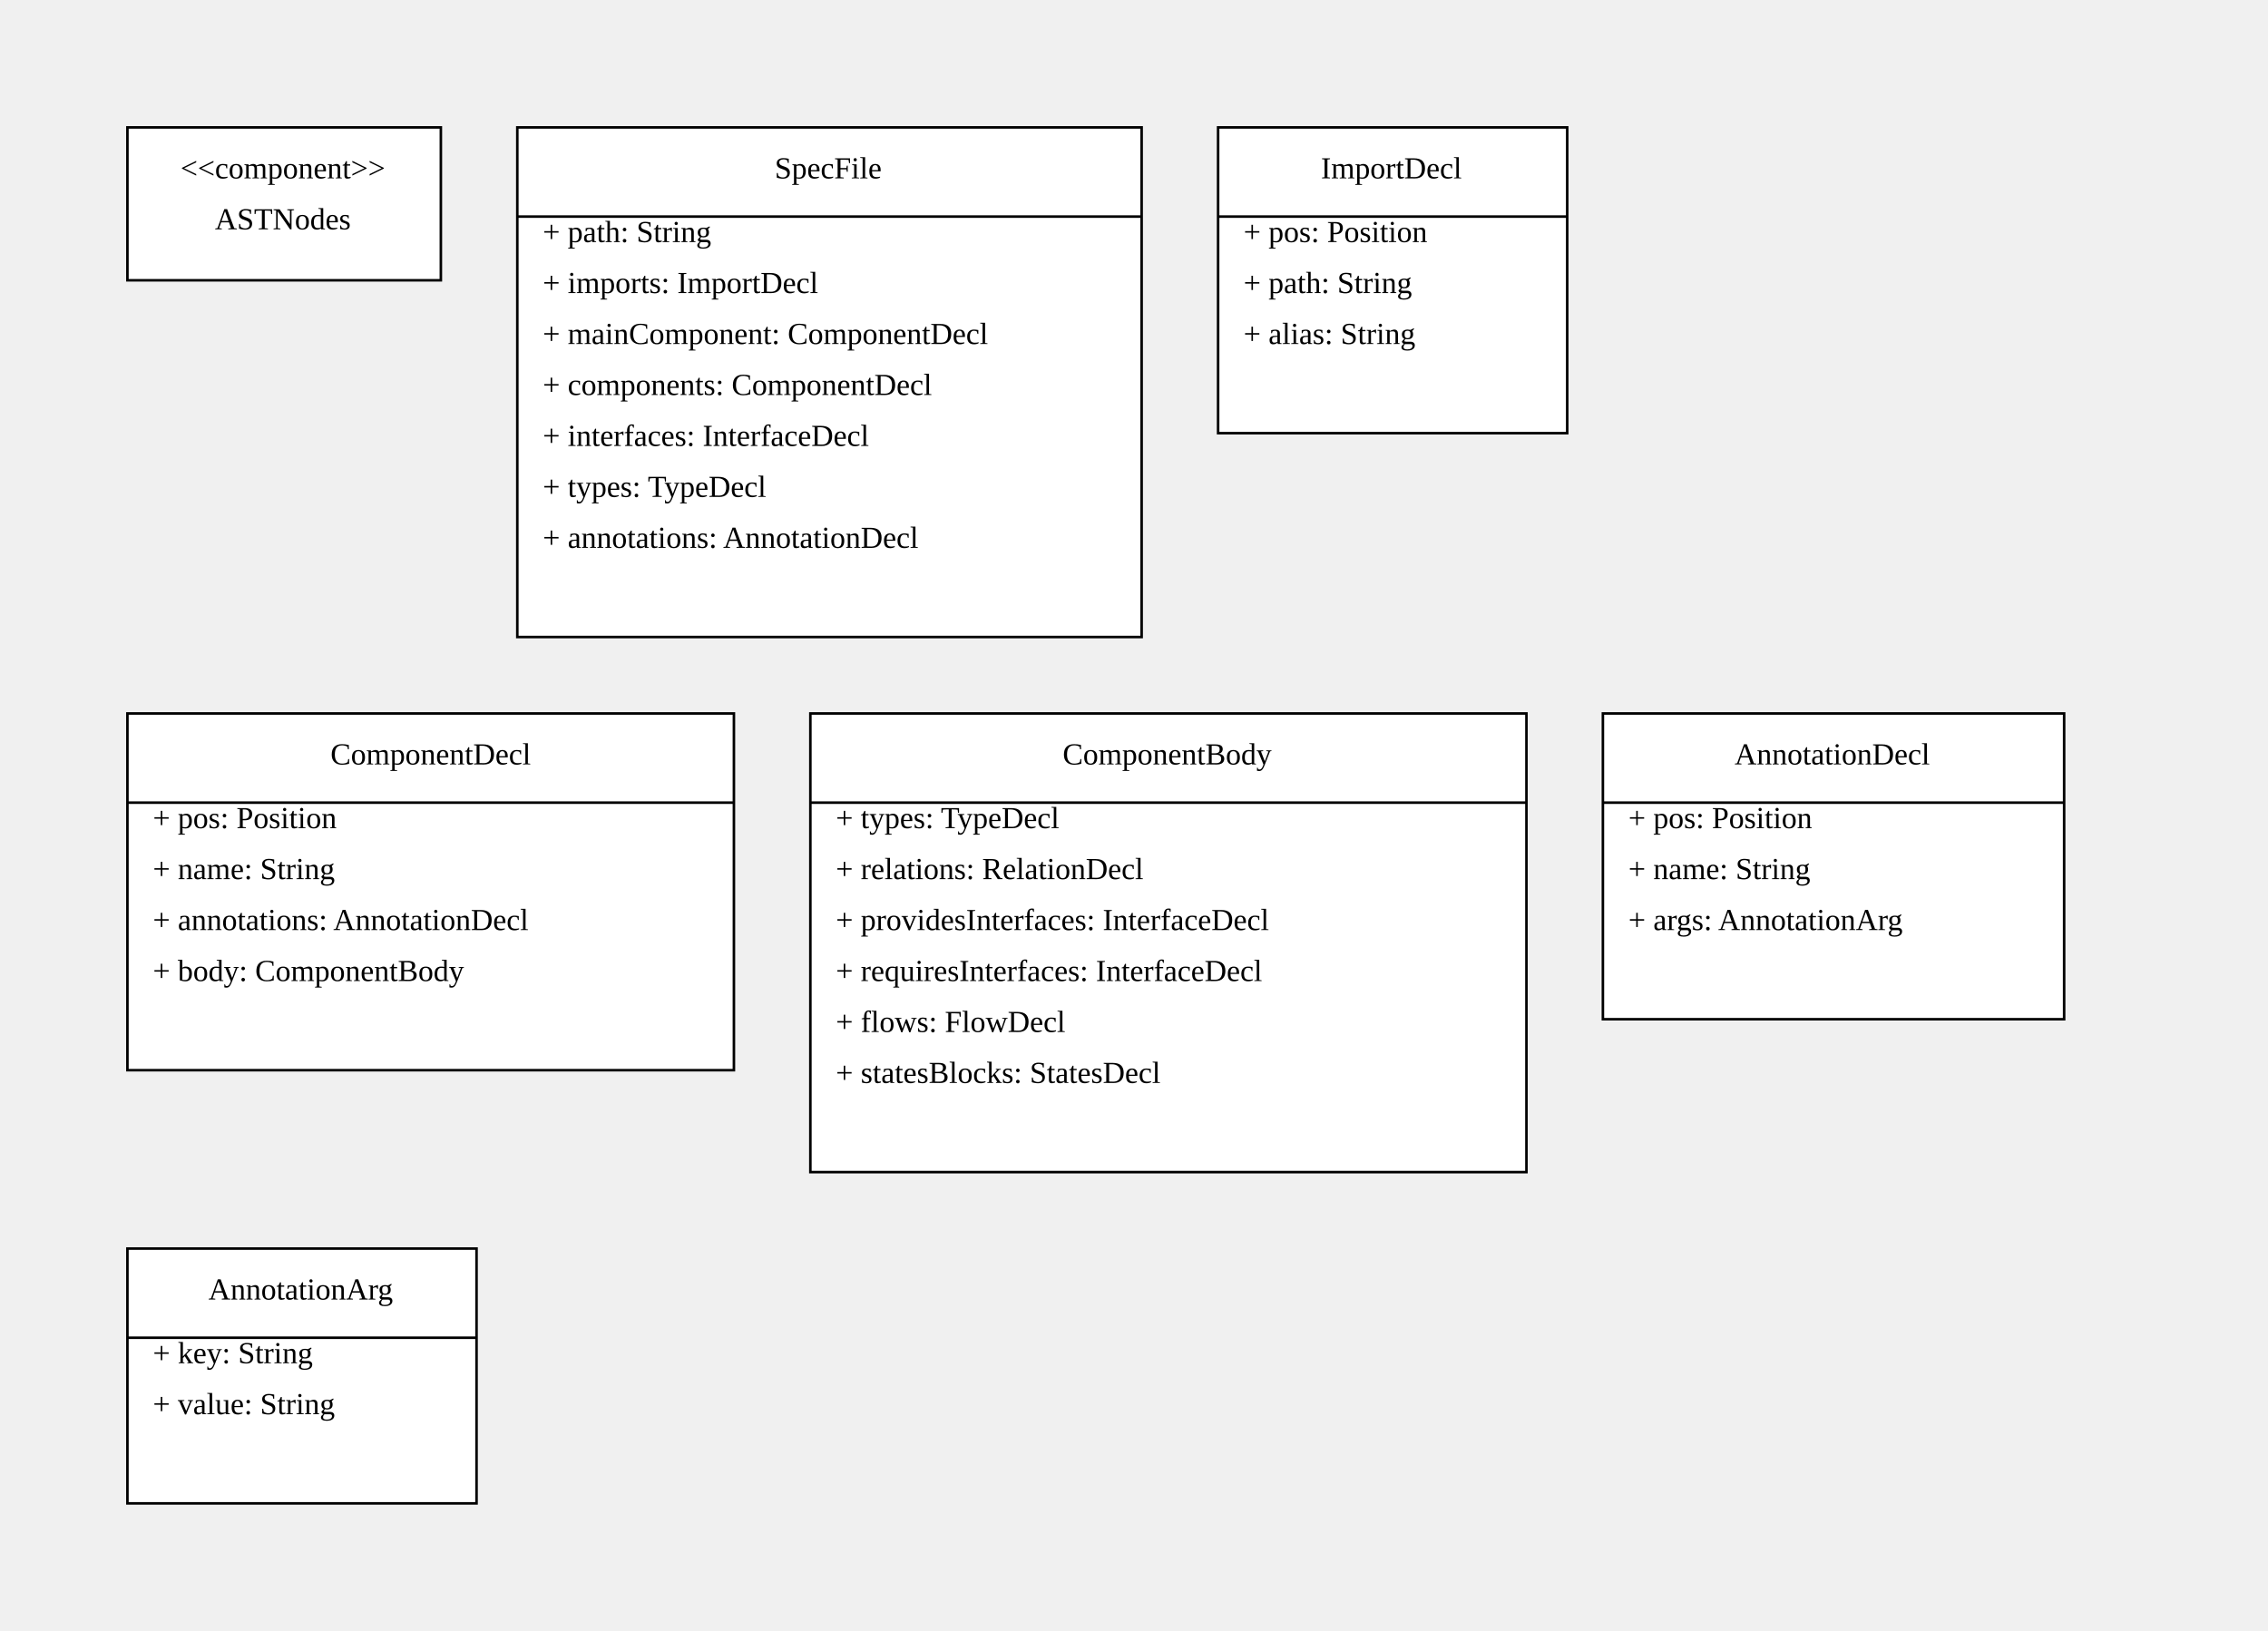
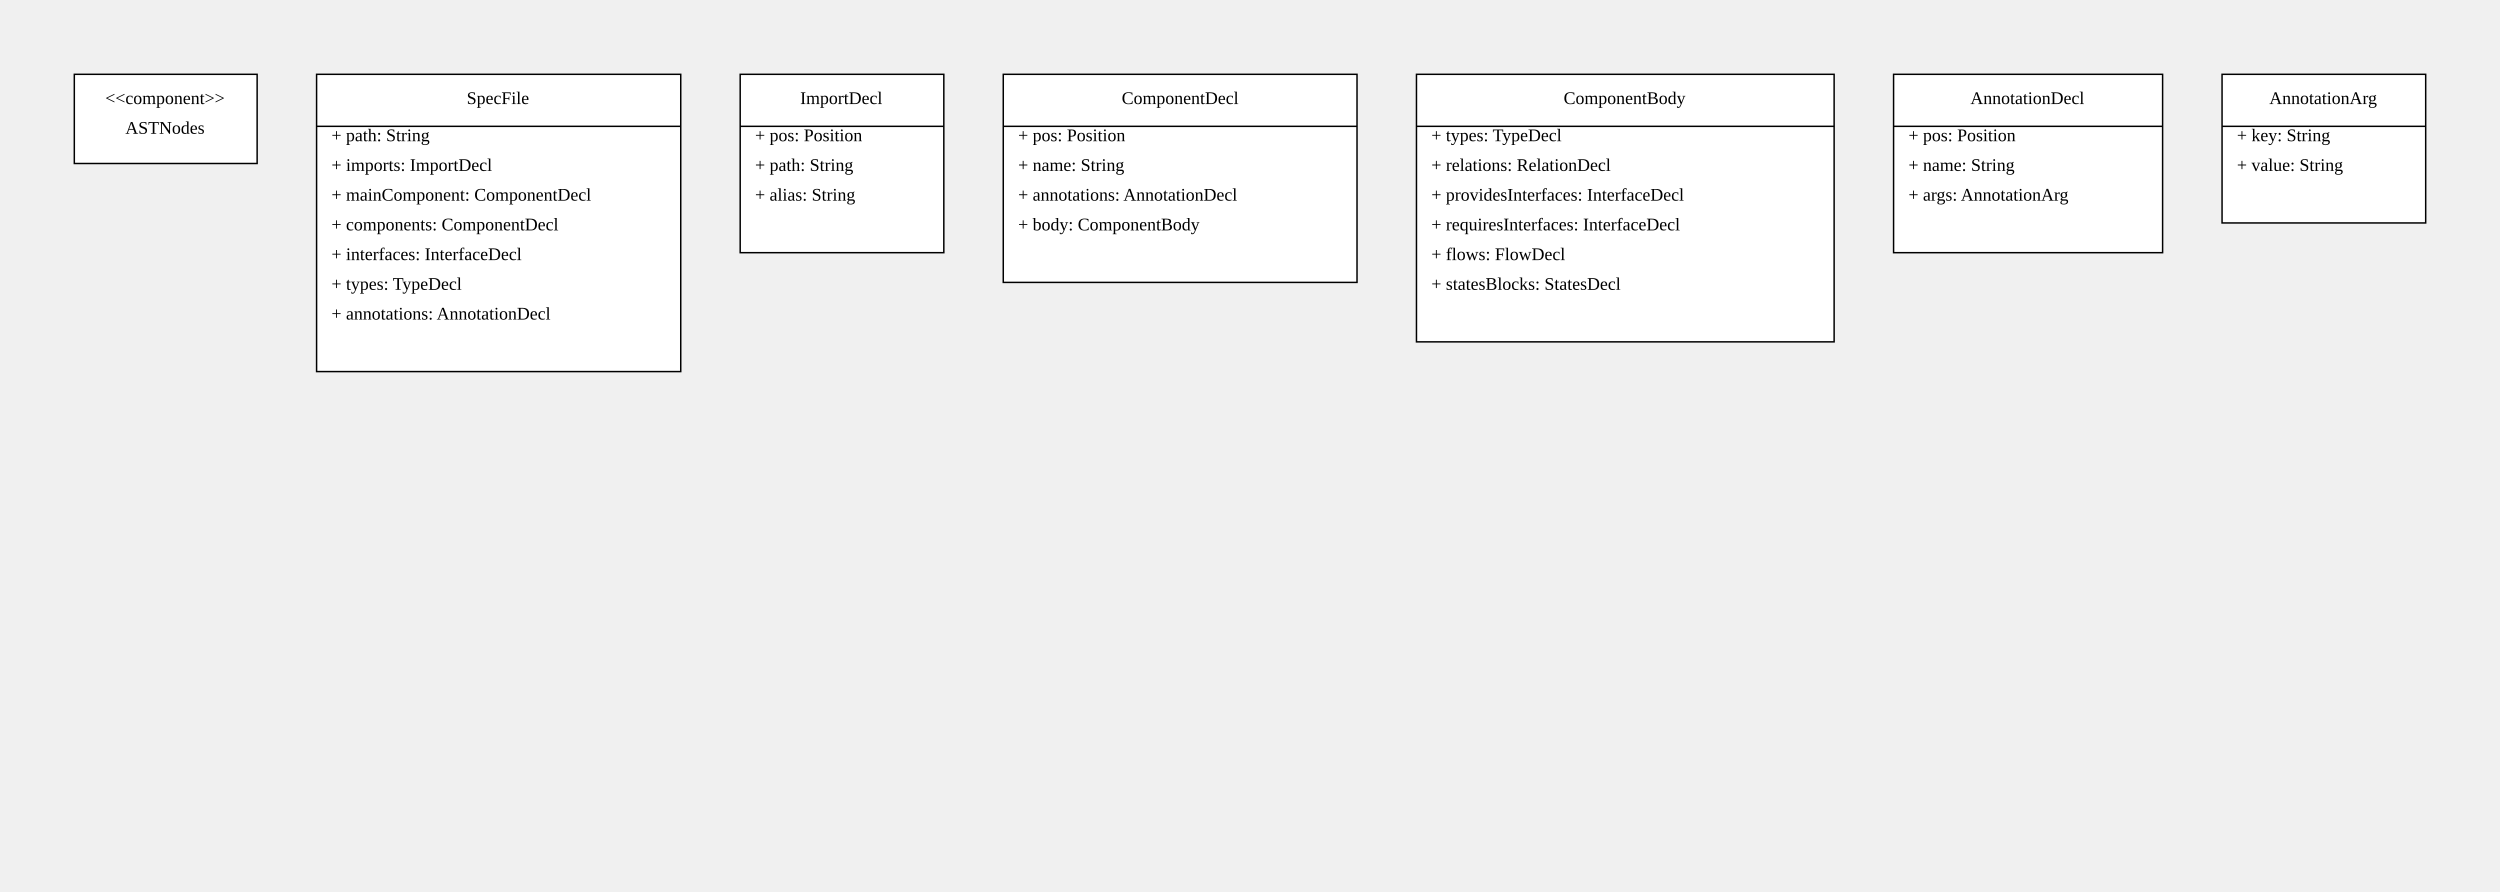
- <svg xmlns="http://www.w3.org/2000/svg" viewBox="0 0 890 640" width="890" height="640">
+ <svg xmlns="http://www.w3.org/2000/svg" viewBox="0 0 1682 600" width="1682" height="600">
  <rect x="50" y="50" width="123" height="60" fill="#fff" stroke="#000" stroke-width="1" />
  <text x="111" y="70" text-anchor="middle">&lt;&lt;component&gt;&gt;</text>
  <text x="111" y="90" text-anchor="middle">ASTNodes</text>
-   <rect x="203" y="50" width="245" height="200" fill="#fff" stroke="#000" stroke-width="1" />
-   <text x="325" y="70" text-anchor="middle">SpecFile</text>
-   <line x1="203" y1="85" x2="448" y2="85" stroke="#000" />
-   <text x="213" y="95">+ path: String</text>
-   <text x="213" y="115">+ imports: ImportDecl</text>
-   <text x="213" y="135">+ mainComponent: ComponentDecl</text>
-   <text x="213" y="155">+ components: ComponentDecl</text>
-   <text x="213" y="175">+ interfaces: InterfaceDecl</text>
-   <text x="213" y="195">+ types: TypeDecl</text>
-   <text x="213" y="215">+ annotations: AnnotationDecl</text>
-   <rect x="478" y="50" width="137" height="120" fill="#fff" stroke="#000" stroke-width="1" />
-   <text x="546" y="70" text-anchor="middle">ImportDecl</text>
-   <line x1="478" y1="85" x2="615" y2="85" stroke="#000" />
-   <text x="488" y="95">+ pos: Position</text>
-   <text x="488" y="115">+ path: String</text>
-   <text x="488" y="135">+ alias: String</text>
-   <rect x="50" y="280" width="238" height="140" stroke="#000" stroke-width="1" fill="#fff" />
-   <text x="169" y="300" text-anchor="middle">ComponentDecl</text>
-   <line x1="50" y1="315" x2="288" y2="315" stroke="#000" />
-   <text x="60" y="325">+ pos: Position</text>
-   <text x="60" y="345">+ name: String</text>
-   <text x="60" y="365">+ annotations: AnnotationDecl</text>
-   <text x="60" y="385">+ body: ComponentBody</text>
-   <rect x="318" y="280" width="281" height="180" fill="#fff" stroke="#000" stroke-width="1" />
-   <text x="458" y="300" text-anchor="middle">ComponentBody</text>
-   <line x1="318" y1="315" x2="599" y2="315" stroke="#000" />
-   <text x="328" y="325">+ types: TypeDecl</text>
-   <text x="328" y="345">+ relations: RelationDecl</text>
-   <text x="328" y="365">+ providesInterfaces: InterfaceDecl</text>
-   <text x="328" y="385">+ requiresInterfaces: InterfaceDecl</text>
-   <text x="328" y="405">+ flows: FlowDecl</text>
-   <text x="328" y="425">+ statesBlocks: StatesDecl</text>
-   <rect x="629" y="280" width="181" height="120" fill="#fff" stroke="#000" stroke-width="1" />
-   <text x="719" y="300" text-anchor="middle">AnnotationDecl</text>
-   <line x1="629" y1="315" x2="810" y2="315" stroke="#000" />
-   <text x="639" y="325">+ pos: Position</text>
-   <text x="639" y="345">+ name: String</text>
-   <text x="639" y="365">+ args: AnnotationArg</text>
-   <rect x="50" y="490" width="137" height="100" fill="#fff" stroke="#000" stroke-width="1" />
-   <text x="118" y="510" text-anchor="middle">AnnotationArg</text>
-   <line x1="50" y1="525" x2="187" y2="525" stroke="#000" />
-   <text x="60" y="535">+ key: String</text>
-   <text x="60" y="555">+ value: String</text>
+   <rect x="213" y="50" width="245" height="200" stroke="#000" stroke-width="1" fill="#fff" />
+   <text x="335" y="70" text-anchor="middle">SpecFile</text>
+   <line x1="213" y1="85" x2="458" y2="85" stroke="#000" />
+   <text x="223" y="95">+ path: String</text>
+   <text x="223" y="115">+ imports: ImportDecl</text>
+   <text x="223" y="135">+ mainComponent: ComponentDecl</text>
+   <text x="223" y="155">+ components: ComponentDecl</text>
+   <text x="223" y="175">+ interfaces: InterfaceDecl</text>
+   <text x="223" y="195">+ types: TypeDecl</text>
+   <text x="223" y="215">+ annotations: AnnotationDecl</text>
+   <rect x="498" y="50" width="137" height="120" fill="#fff" stroke="#000" stroke-width="1" />
+   <text x="566" y="70" text-anchor="middle">ImportDecl</text>
+   <line x1="498" y1="85" x2="635" y2="85" stroke="#000" />
+   <text x="508" y="95">+ pos: Position</text>
+   <text x="508" y="115">+ path: String</text>
+   <text x="508" y="135">+ alias: String</text>
+   <rect x="675" y="50" width="238" height="140" stroke-width="1" fill="#fff" stroke="#000" />
+   <text x="794" y="70" text-anchor="middle">ComponentDecl</text>
+   <line x1="675" y1="85" x2="913" y2="85" stroke="#000" />
+   <text x="685" y="95">+ pos: Position</text>
+   <text x="685" y="115">+ name: String</text>
+   <text x="685" y="135">+ annotations: AnnotationDecl</text>
+   <text x="685" y="155">+ body: ComponentBody</text>
+   <rect x="953" y="50" width="281" height="180" stroke="#000" stroke-width="1" fill="#fff" />
+   <text x="1093" y="70" text-anchor="middle">ComponentBody</text>
+   <line x1="953" y1="85" x2="1234" y2="85" stroke="#000" />
+   <text x="963" y="95">+ types: TypeDecl</text>
+   <text x="963" y="115">+ relations: RelationDecl</text>
+   <text x="963" y="135">+ providesInterfaces: InterfaceDecl</text>
+   <text x="963" y="155">+ requiresInterfaces: InterfaceDecl</text>
+   <text x="963" y="175">+ flows: FlowDecl</text>
+   <text x="963" y="195">+ statesBlocks: StatesDecl</text>
+   <rect x="1274" y="50" width="181" height="120" fill="#fff" stroke="#000" stroke-width="1" />
+   <text x="1364" y="70" text-anchor="middle">AnnotationDecl</text>
+   <line x1="1274" y1="85" x2="1455" y2="85" stroke="#000" />
+   <text x="1284" y="95">+ pos: Position</text>
+   <text x="1284" y="115">+ name: String</text>
+   <text x="1284" y="135">+ args: AnnotationArg</text>
+   <rect x="1495" y="50" width="137" height="100" stroke="#000" stroke-width="1" fill="#fff" />
+   <text x="1563" y="70" text-anchor="middle">AnnotationArg</text>
+   <line x1="1495" y1="85" x2="1632" y2="85" stroke="#000" />
+   <text x="1505" y="95">+ key: String</text>
+   <text x="1505" y="115">+ value: String</text>
</svg>
